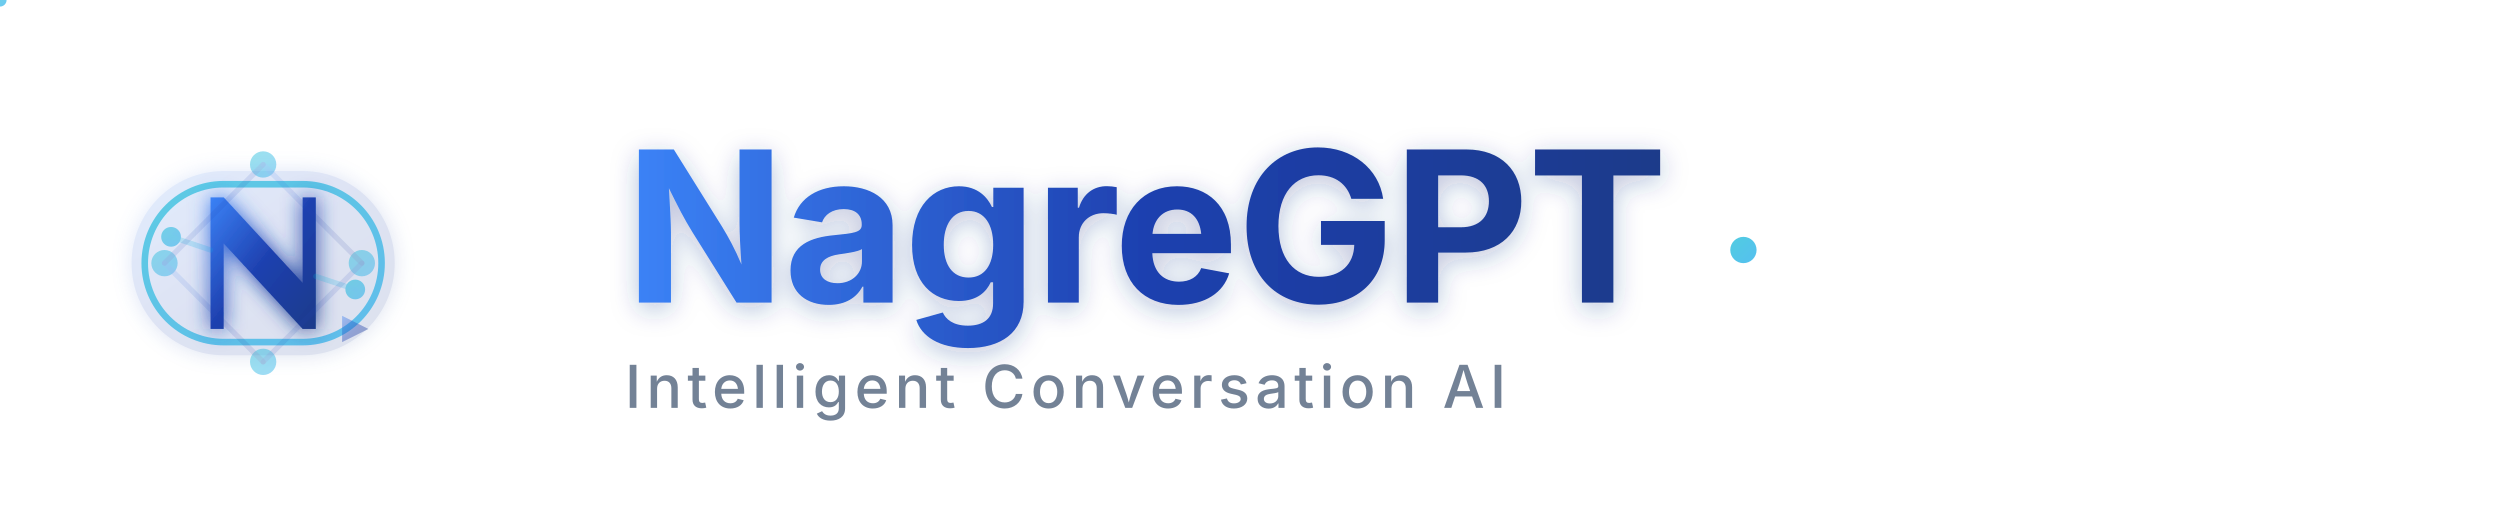
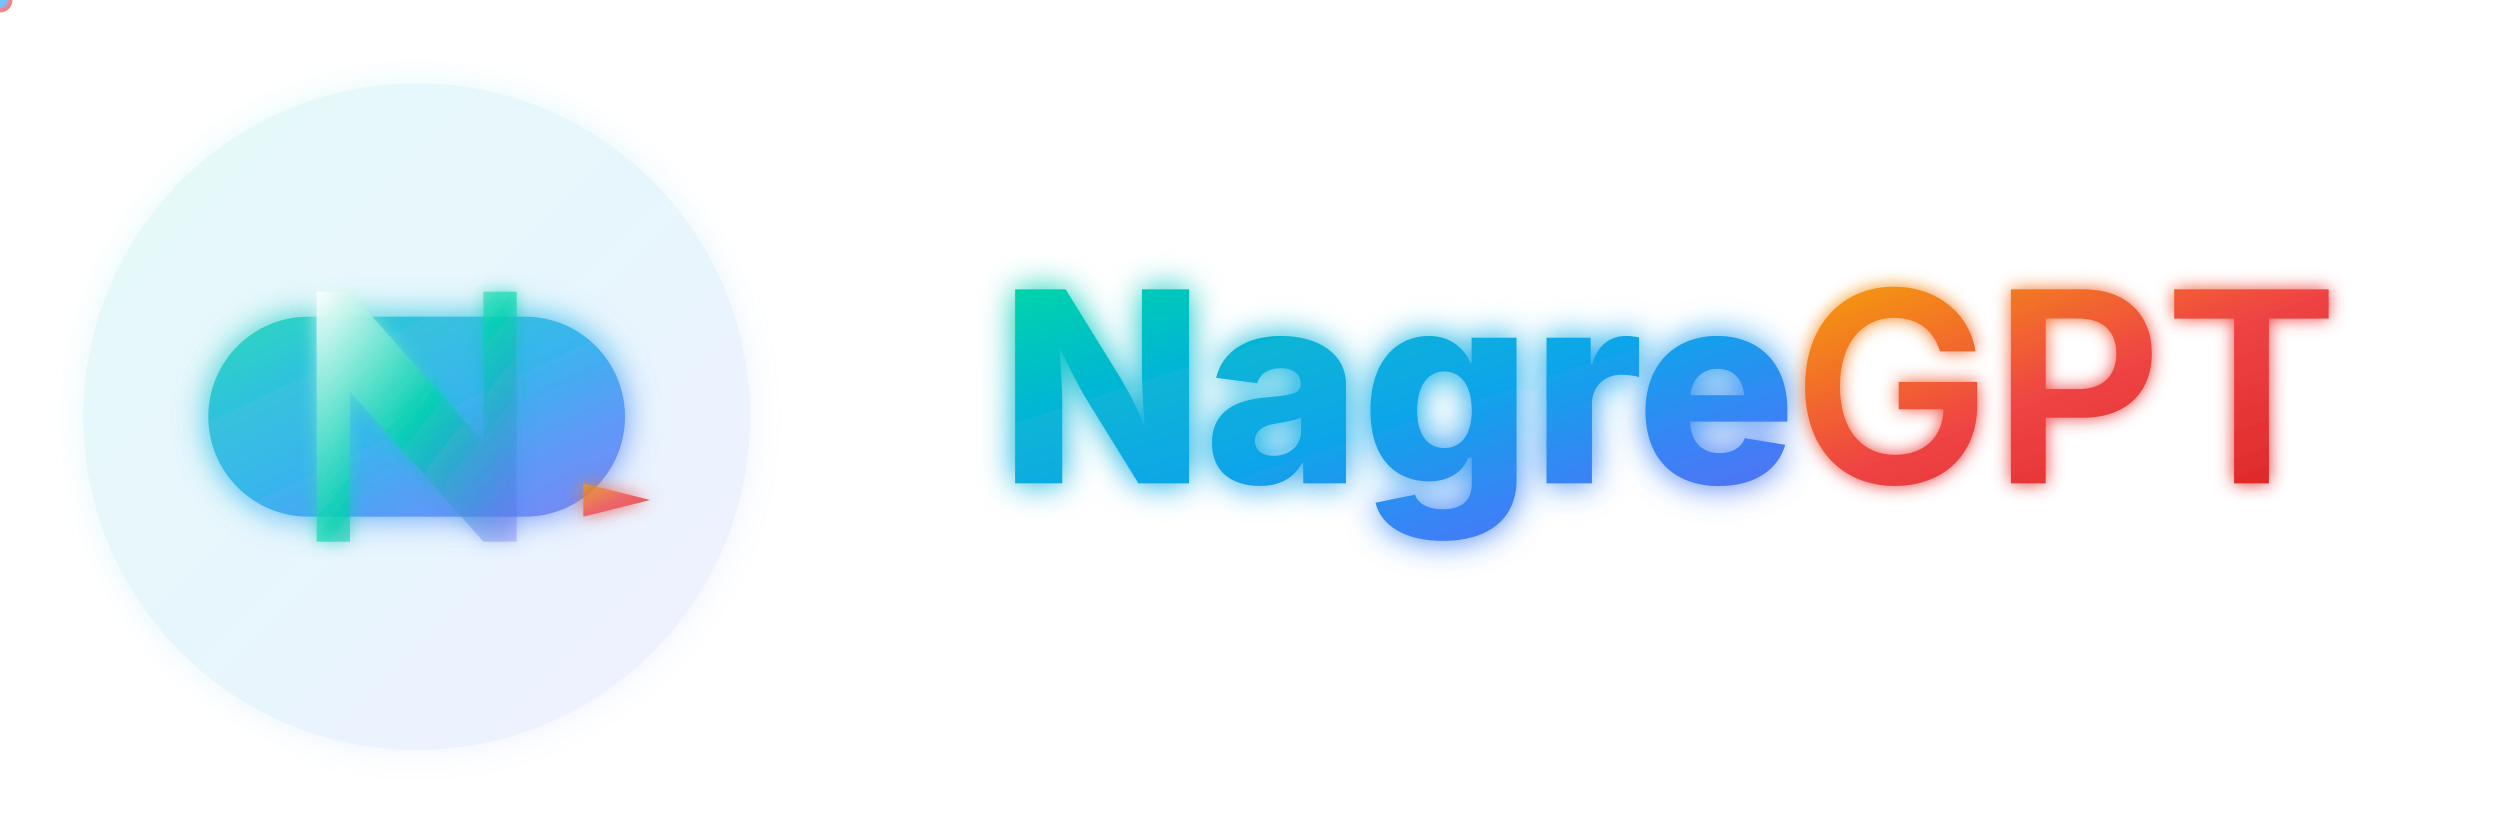
- <svg xmlns="http://www.w3.org/2000/svg" viewBox="0 0 380 80" width="380" height="80">
+ <svg xmlns="http://www.w3.org/2000/svg" viewBox="0 0 300 100" width="300" height="100">
  <defs>
-     <linearGradient id="primaryGradient" x1="0%" y1="0%" x2="100%" y2="100%">
-       <stop offset="0%" style="stop-color:#3B82F6;stop-opacity:1" />
-       <stop offset="50%" style="stop-color:#1E40AF;stop-opacity:1" />
-       <stop offset="100%" style="stop-color:#1E3A8A;stop-opacity:1" />
+     <linearGradient id="primaryBoldH" x1="0%" y1="0%" x2="100%" y2="100%">
+       <stop offset="0%" style="stop-color:#00D4AA;stop-opacity:1" />
+       <stop offset="25%" style="stop-color:#06B6D4;stop-opacity:1" />
+       <stop offset="50%" style="stop-color:#0EA5E9;stop-opacity:1" />
+       <stop offset="75%" style="stop-color:#3B82F6;stop-opacity:1" />
+       <stop offset="100%" style="stop-color:#6366F1;stop-opacity:1" />
    </linearGradient>
-     <linearGradient id="accentGradient" x1="0%" y1="0%" x2="100%" y2="100%">
-       <stop offset="0%" style="stop-color:#06B6D4;stop-opacity:1" />
-       <stop offset="100%" style="stop-color:#0EA5E9;stop-opacity:1" />
+     <linearGradient id="accentBoldH" x1="0%" y1="0%" x2="100%" y2="100%">
+       <stop offset="0%" style="stop-color:#F59E0B;stop-opacity:1" />
+       <stop offset="50%" style="stop-color:#EF4444;stop-opacity:1" />
+       <stop offset="100%" style="stop-color:#DC2626;stop-opacity:1" />
    </linearGradient>
-     <linearGradient id="subtleGlow" x1="0%" y1="0%" x2="100%" y2="100%">
-       <stop offset="0%" style="stop-color:#FFFFFF;stop-opacity:0.4" />
-       <stop offset="50%" style="stop-color:#3B82F6;stop-opacity:0.2" />
-       <stop offset="100%" style="stop-color:#1E3A8A;stop-opacity:0.1" />
+     <linearGradient id="energyGlowH" x1="0%" y1="0%" x2="100%" y2="100%">
+       <stop offset="0%" style="stop-color:#FFFFFF;stop-opacity:0.9" />
+       <stop offset="50%" style="stop-color:#00D4AA;stop-opacity:0.6" />
+       <stop offset="100%" style="stop-color:#6366F1;stop-opacity:0.3" />
    </linearGradient>
-     <linearGradient id="textGradient" x1="0%" y1="0%" x2="100%" y2="0%">
-       <stop offset="0%" style="stop-color:#3B82F6;stop-opacity:1" />
-       <stop offset="50%" style="stop-color:#1E40AF;stop-opacity:1" />
-       <stop offset="100%" style="stop-color:#1E3A8A;stop-opacity:1" />
-     </linearGradient>
-     <filter id="professionalGlow" x="-50%" y="-50%" width="200%" height="200%">
-       <feGaussianBlur stdDeviation="1.5" result="coloredBlur" />
-       <feDropShadow dx="0" dy="1" stdDeviation="2" flood-color="#1E3A8A" flood-opacity="0.2" />
+     <filter id="boldGlowH" x="-50%" y="-50%" width="200%" height="200%">
+       <feGaussianBlur stdDeviation="2" result="coloredBlur" />
+       <feDropShadow dx="0" dy="0" stdDeviation="4" flood-color="#00D4AA" flood-opacity="0.6" />
+       <feDropShadow dx="0" dy="0" stdDeviation="8" flood-color="#6366F1" flood-opacity="0.4" />
      <feMerge>
        <feMergeNode in="coloredBlur" />
        <feMergeNode in="SourceGraphic" />
      </feMerge>
    </filter>
-     <filter id="textShadow" x="-50%" y="-50%" width="200%" height="200%">
-       <feDropShadow dx="0" dy="1" stdDeviation="2" flood-color="#1E3A8A" flood-opacity="0.3" />
+     <filter id="energyPulseH" x="-50%" y="-50%" width="200%" height="200%">
+       <feGaussianBlur stdDeviation="1" result="coloredBlur" />
+       <feDropShadow dx="0" dy="0" stdDeviation="3" flood-color="#F59E0B" flood-opacity="0.8" />
+       <feMerge>
+         <feMergeNode in="coloredBlur" />
+         <feMergeNode in="SourceGraphic" />
+       </feMerge>
    </filter>
  </defs>
-   <g transform="translate(40, 40)">
-     <rect x="-20" y="-14" width="40" height="28" rx="14" ry="14" fill="url(#primaryGradient)" opacity="0.15" filter="url(#professionalGlow)" />
-     <rect x="-18" y="-12" width="36" height="24" rx="12" ry="12" fill="none" stroke="url(#accentGradient)" stroke-width="1" opacity="0.6" />
-     <g filter="url(#professionalGlow)">
-       <path d="M -8 -10 L -8 10 L -6 10 L -6 -3 L 6 10 L 8 10 L 8 -10 L 6 -10 L 6 3 L -6 -10 Z" fill="url(#primaryGradient)" />
-       <line x1="-8" y1="0" x2="8" y2="0" stroke="url(#subtleGlow)" stroke-width="1.2" opacity="0.8" stroke-linecap="round" />
-     </g>
-     <path d="M 12 8 L 16 10 L 12 12 Z" fill="url(#primaryGradient)" opacity="0.4" stroke="none" />
-     <g opacity="0.5">
-       <circle cx="-14" cy="-4" r="1.5" fill="url(#accentGradient)">
-         <animate attributeName="opacity" values="0.5;0.8;0.5" dur="3s" repeatCount="indefinite" />
-       </circle>
-       <circle cx="14" cy="4" r="1.5" fill="url(#accentGradient)">
-         <animate attributeName="opacity" values="0.5;0.8;0.5" dur="3.5s" repeatCount="indefinite" />
-       </circle>
-       <line x1="-14" y1="-4" x2="-8" y2="-2" stroke="url(#accentGradient)" stroke-width="0.8" opacity="0.4" stroke-linecap="round" />
-       <line x1="8" y1="2" x2="14" y2="4" stroke="url(#accentGradient)" stroke-width="0.8" opacity="0.4" stroke-linecap="round" />
-     </g>
+   <g transform="translate(50, 50)">
+     <circle r="40" fill="url(#primaryBoldH)" opacity="0.1" filter="url(#boldGlowH)">
+       <animate attributeName="opacity" values="0.1;0.3;0.1" dur="4s" repeatCount="indefinite" />
+     </circle>
+     <rect x="-25" y="-12" width="50" height="24" rx="12" ry="12" fill="url(#primaryBoldH)" opacity="0.8" filter="url(#boldGlowH)">
+       <animate attributeName="opacity" values="0.8;1;0.8" dur="3s" repeatCount="indefinite" />
+     </rect>
+     <path d="M -12 -15 L -12 15 L -8 15 L -8 -3 L 8 15 L 12 15 L 12 -15 L 8 -15 L 8 3 L -8 -15 Z" fill="url(#energyGlowH)" filter="url(#energyPulseH)">
+       <animate attributeName="opacity" values="0.9;1;0.9" dur="2s" repeatCount="indefinite" />
+     </path>
+     <line x1="-12" y1="0" x2="12" y2="0" stroke="url(#accentBoldH)" stroke-width="2" opacity="0.8" stroke-linecap="round">
+       <animate attributeName="opacity" values="0.8;1;0.8" dur="1.5s" repeatCount="indefinite" />
+     </line>
+     <path d="M 20 8 L 28 10 L 20 12 Z" fill="url(#accentBoldH)" opacity="0.8" filter="url(#energyPulseH)">
+       <animate attributeName="opacity" values="0.8;1;0.8" dur="1.8s" repeatCount="indefinite" />
+     </path>
  </g>
-   <g transform="translate(95, 40)">
-     <text x="0" y="6" font-family="'SF Pro Display', 'Inter', -apple-system, BlinkMacSystemFont, sans-serif" font-size="32" font-weight="700" fill="url(#textGradient)" filter="url(#textShadow)" letter-spacing="-0.3px">
-       NagreGPT
+   <g transform="translate(120, 50)">
+     <text x="0" y="8" font-family="Inter, Arial, sans-serif" font-size="32" font-weight="800" fill="url(#primaryBoldH)" filter="url(#boldGlowH)">
+       <tspan>Nagre</tspan>
+       <animate attributeName="opacity" values="0.9;1;0.9" dur="5s" repeatCount="indefinite" />
    </text>
-     <text x="0" y="22" font-family="'SF Pro Text', 'Inter', -apple-system, BlinkMacSystemFont, sans-serif" font-size="9" font-weight="500" fill="#64748B" opacity="0.9" letter-spacing="0.8px" text-transform="uppercase">
-       Intelligent Conversation AI
+     <text x="95" y="8" font-family="Inter, Arial, sans-serif" font-size="32" font-weight="600" fill="url(#accentBoldH)" filter="url(#energyPulseH)">
+       <tspan>GPT</tspan>
+       <animate attributeName="opacity" values="0.8;1;0.8" dur="4s" repeatCount="indefinite" />
    </text>
-     <circle cx="170" cy="-2" r="2" fill="url(#accentGradient)" opacity="0.7">
-       <animate attributeName="opacity" values="0.7;1;0.7" dur="4s" repeatCount="indefinite" />
+     <line x1="0" y1="20" x2="150" y2="20" stroke="url(#primaryBoldH)" stroke-width="3" opacity="0.5" stroke-linecap="round">
+       <animate attributeName="opacity" values="0.5;0.8;0.5" dur="3s" repeatCount="indefinite" />
+       <animate attributeName="stroke-width" values="3;4;3" dur="3s" repeatCount="indefinite" />
+     </line>
+   </g>
+   <g opacity="0.6">
+     <circle r="1.5" fill="url(#accentBoldH)">
+       <animateMotion dur="8s" repeatCount="indefinite">
+         <path d="M 30,25 Q 150,10 270,25 Q 150,40 30,25" />
+       </animateMotion>
+       <animate attributeName="opacity" values="0;1;0" dur="8s" repeatCount="indefinite" />
    </circle>
-     <line x1="0" y1="10" x2="160" y2="10" stroke="url(#primaryGradient)" stroke-width="0.3" opacity="0.3" stroke-linecap="round" />
+     <circle r="1" fill="url(#primaryBoldH)">
+       <animateMotion dur="6s" repeatCount="indefinite" begin="2s">
+         <path d="M 270,75 Q 150,60 30,75 Q 150,90 270,75" />
+       </animateMotion>
+       <animate attributeName="opacity" values="0;0.8;0" dur="6s" repeatCount="indefinite" begin="2s" />
+     </circle>
  </g>
-   <circle cx="40" cy="40" r="28" fill="none" stroke="url(#accentGradient)" stroke-width="0.3" opacity="0" stroke-dasharray="2,3" stroke-linecap="round">
-     <animate attributeName="r" values="28;32;28" dur="8s" repeatCount="indefinite" />
-     <animate attributeName="opacity" values="0;0.3;0" dur="8s" repeatCount="indefinite" />
-     <animateTransform attributeName="transform" type="rotate" values="0 40 40;360 40 40" dur="25s" repeatCount="indefinite" />
-   </circle>
-   <g opacity="0.4">
-     <circle cx="40" cy="25" r="2" fill="url(#accentGradient)">
-       <animate attributeName="opacity" values="0.4;0.7;0.4" dur="4s" repeatCount="indefinite" />
-     </circle>
-     <circle cx="55" cy="40" r="2" fill="url(#accentGradient)">
-       <animate attributeName="opacity" values="0.4;0.7;0.4" dur="4.5s" repeatCount="indefinite" />
-     </circle>
-     <circle cx="40" cy="55" r="2" fill="url(#accentGradient)">
-       <animate attributeName="opacity" values="0.4;0.7;0.4" dur="5s" repeatCount="indefinite" />
-     </circle>
-     <circle cx="25" cy="40" r="2" fill="url(#accentGradient)">
-       <animate attributeName="opacity" values="0.4;0.7;0.4" dur="3.5s" repeatCount="indefinite" />
-     </circle>
-     <path d="M 40,25 Q 47.5,32.5 55,40" fill="none" stroke="url(#primaryGradient)" stroke-width="0.8" opacity="0.3" stroke-linecap="round" />
-     <path d="M 55,40 Q 47.5,47.5 40,55" fill="none" stroke="url(#primaryGradient)" stroke-width="0.8" opacity="0.3" stroke-linecap="round" />
-     <path d="M 40,55 Q 32.5,47.5 25,40" fill="none" stroke="url(#primaryGradient)" stroke-width="0.8" opacity="0.3" stroke-linecap="round" />
-     <path d="M 25,40 Q 32.5,32.5 40,25" fill="none" stroke="url(#primaryGradient)" stroke-width="0.8" opacity="0.3" stroke-linecap="round" />
-   </g>
-   <circle r="1" fill="url(#accentGradient)" opacity="0.6">
-     <animateMotion dur="10s" repeatCount="indefinite">
-       <path d="M 40,10 Q 90,25 140,40 Q 190,25 240,10" />
-     </animateMotion>
-     <animate attributeName="opacity" values="0;0.6;0" dur="10s" repeatCount="indefinite" />
-   </circle>
</svg>
